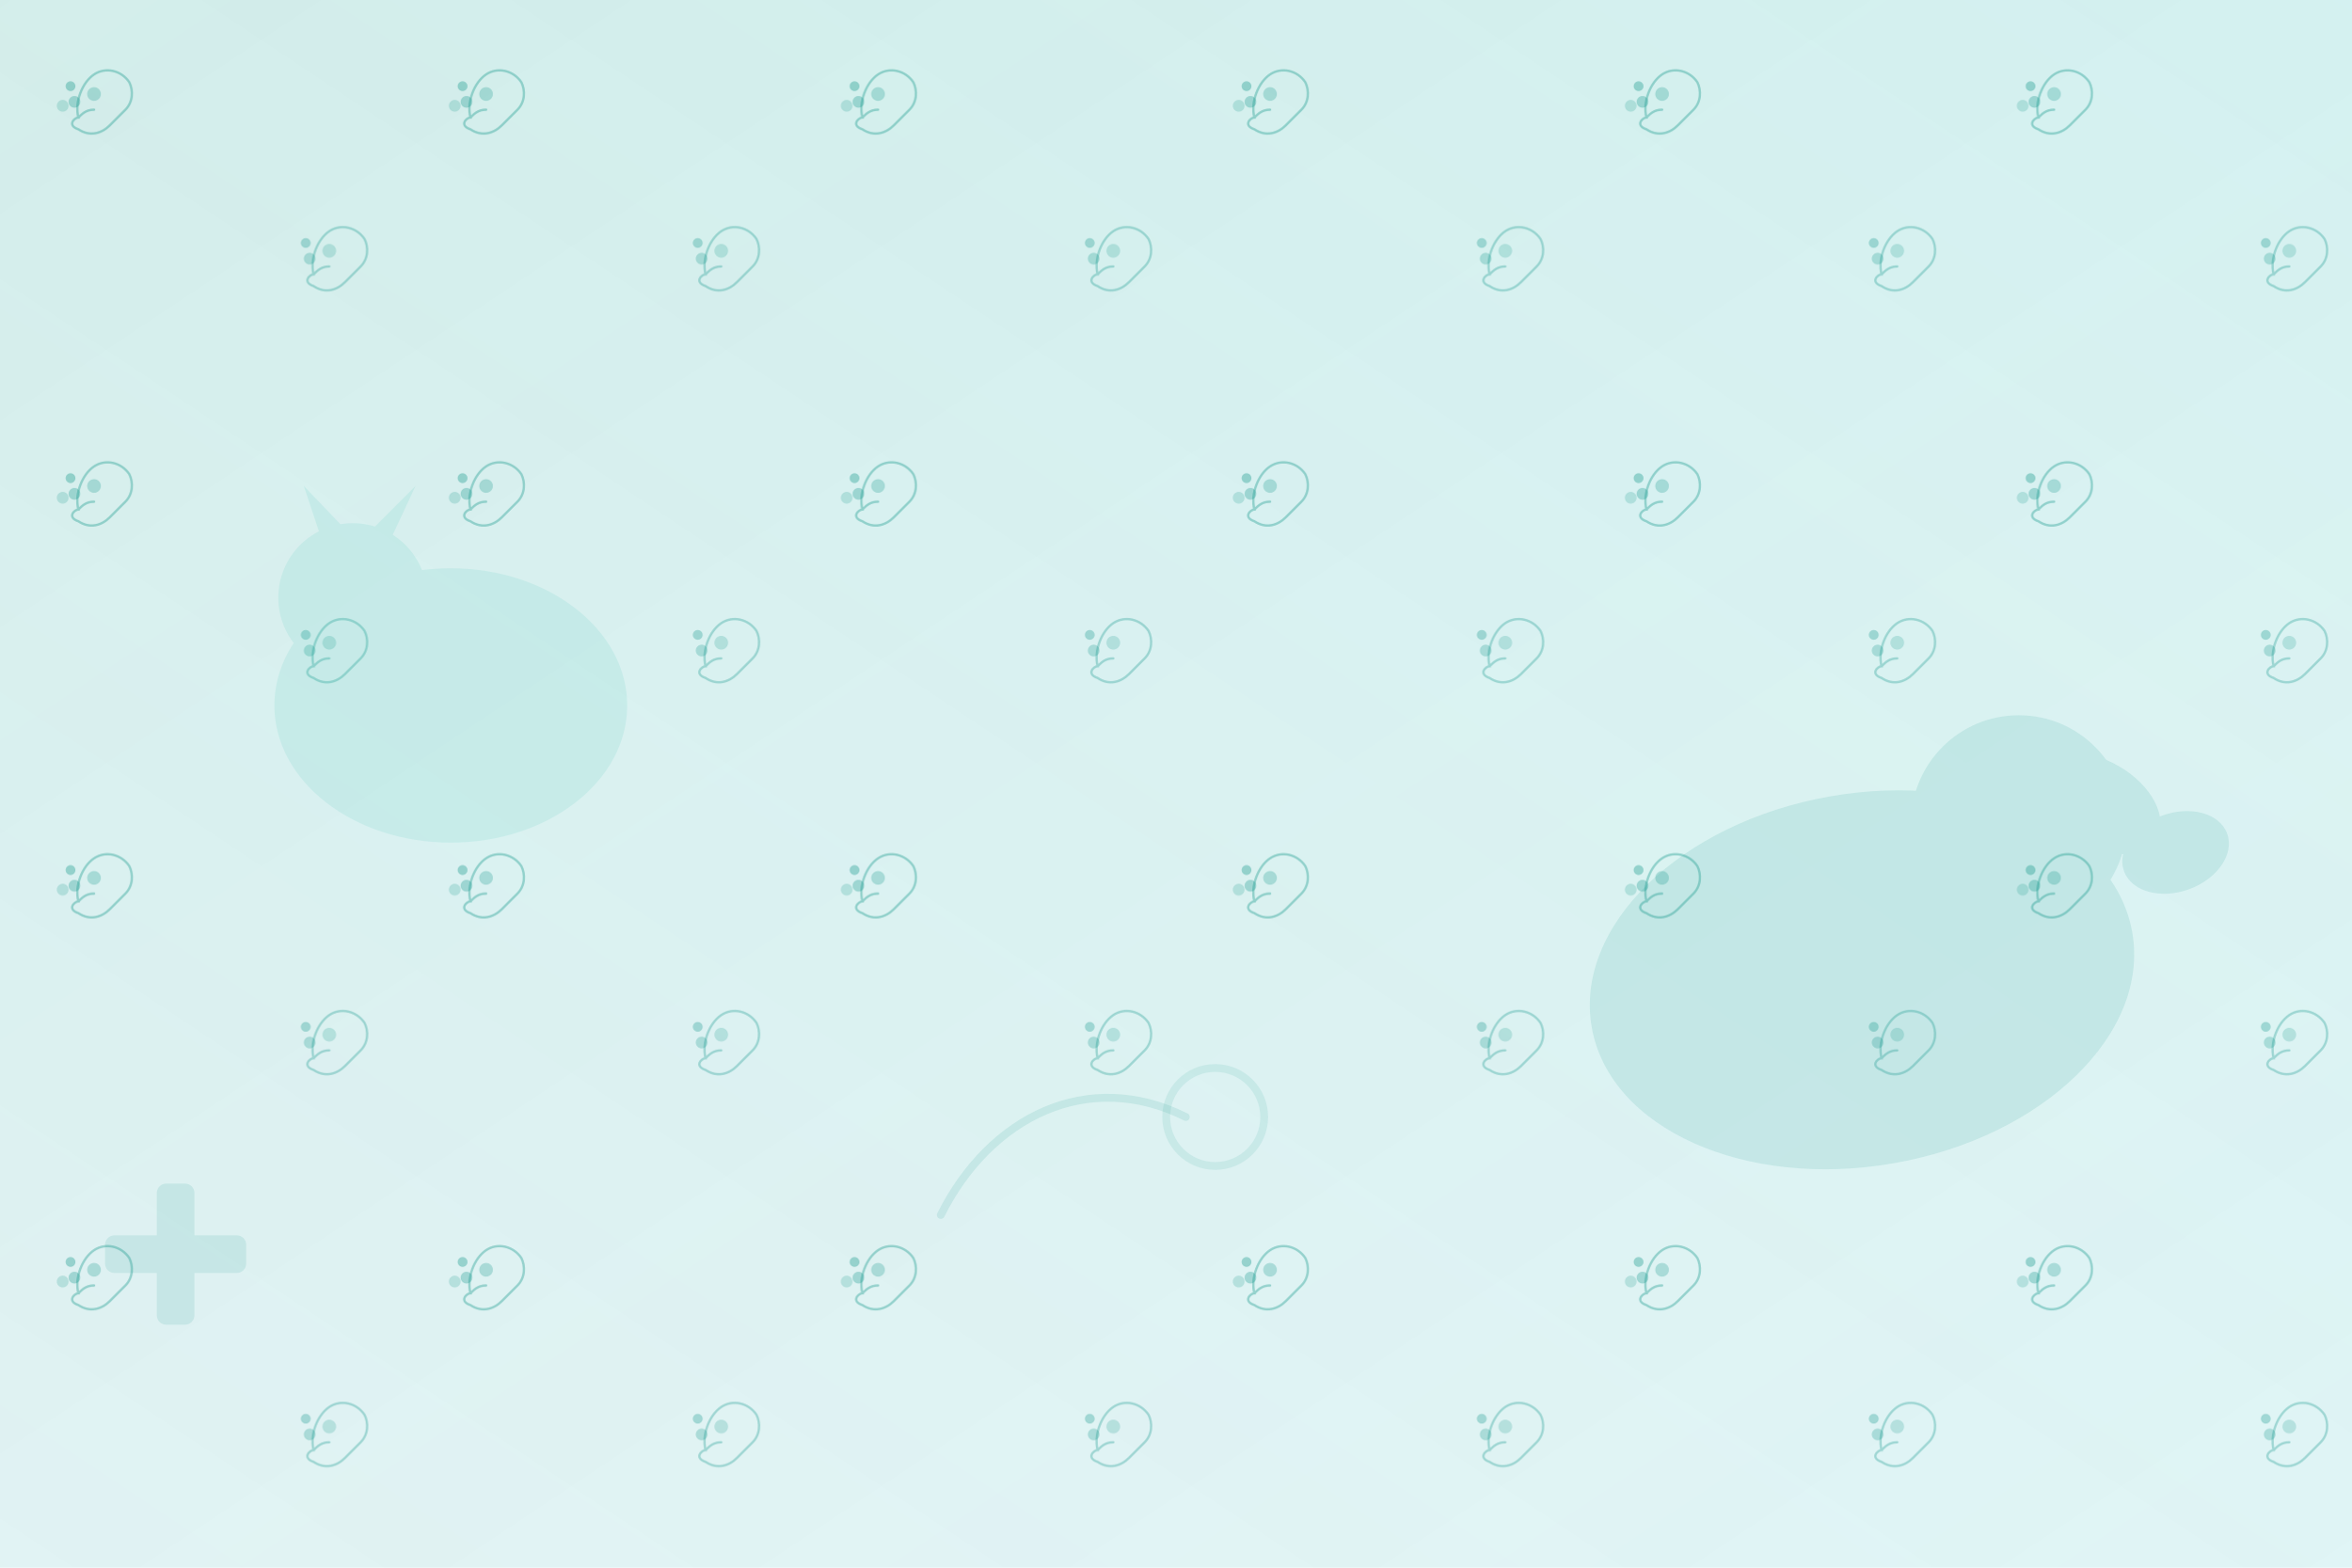
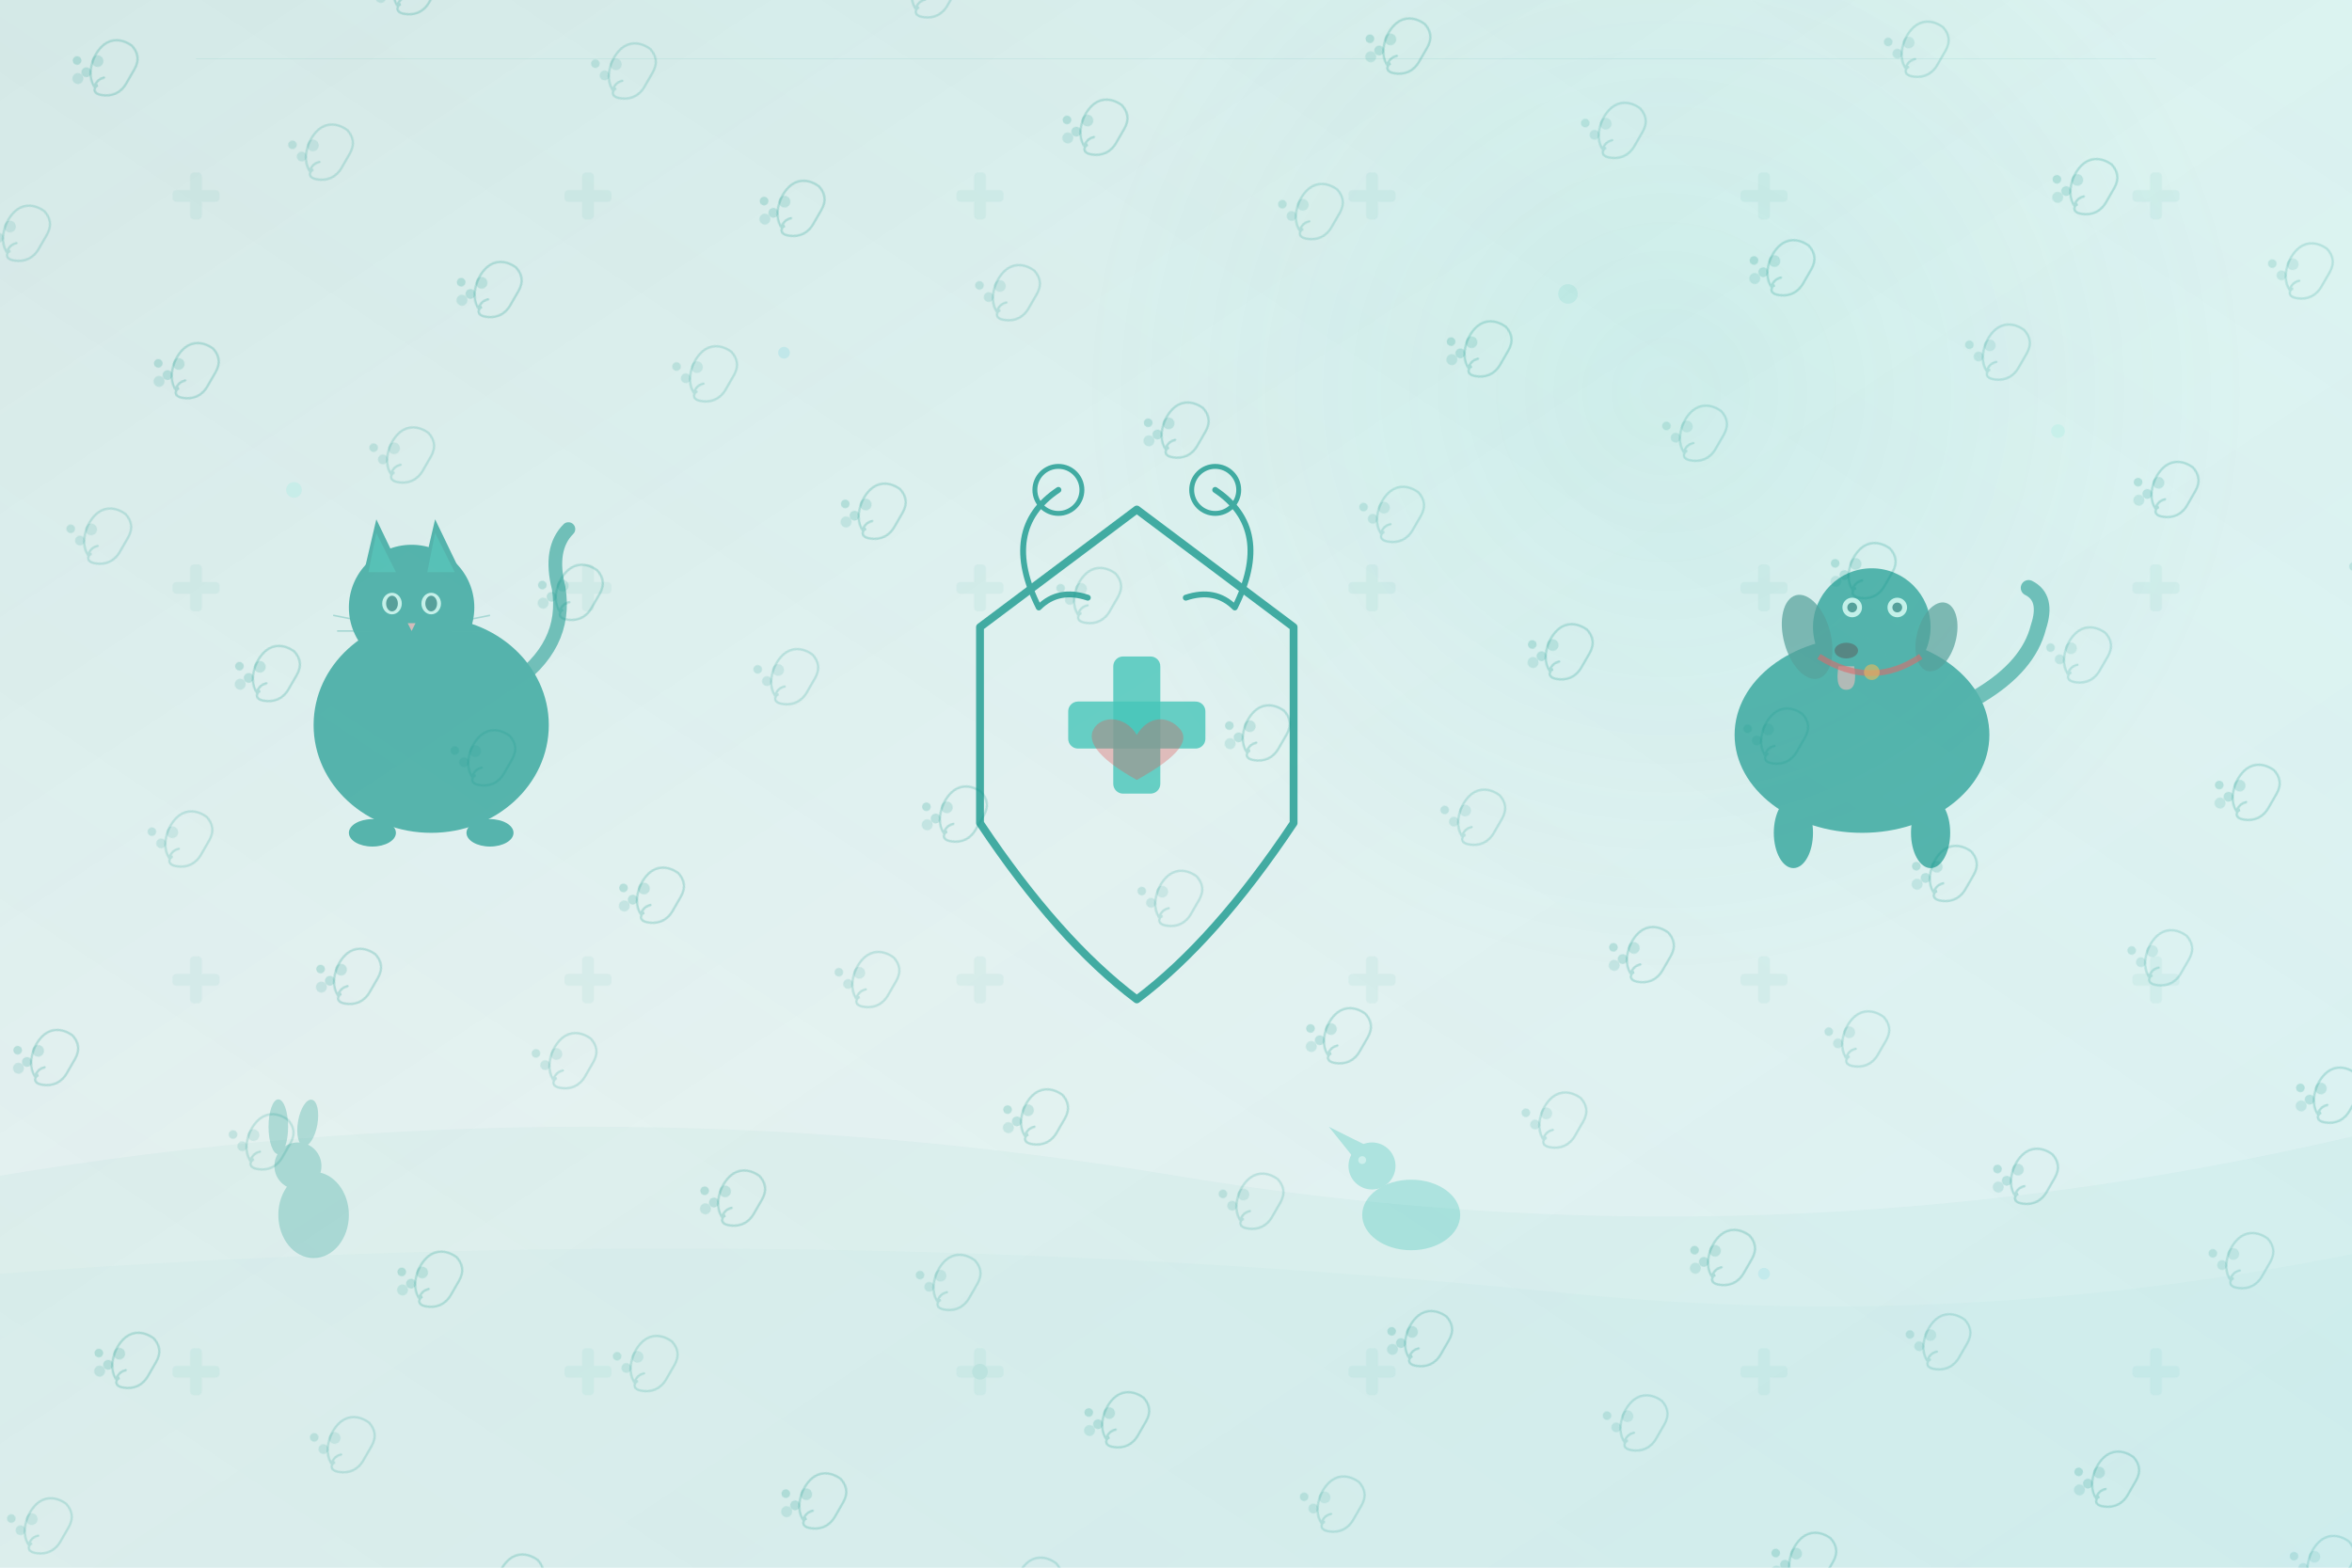
<svg xmlns="http://www.w3.org/2000/svg" viewBox="0 0 1200 800" fill="none">
  <defs>
-     <pattern id="paws2" x="0" y="0" width="200" height="200" patternUnits="userSpaceOnUse">
-       <path d="M40 60c-2-8 2-18 8-22s14-2 18 4c2 4 2 10-2 14l-8 8c-4 4-10 6-16 2-6-2-2-6 0-6zm0 0c2-2 4-4 8-4" stroke="#0D9488" stroke-width="1.2" stroke-linecap="round" opacity="0.35" />
-       <circle cx="38" cy="52" r="3" fill="#0D9488" opacity="0.3" />
-       <circle cx="48" cy="48" r="3.5" fill="#0D9488" opacity="0.25" />
-       <circle cx="36" cy="44" r="2.5" fill="#0D9488" opacity="0.35" />
-       <circle cx="32" cy="54" r="3" fill="#0D9488" opacity="0.2" />
-       <path d="M160 140c-2-8 2-18 8-22s14-2 18 4c2 4 2 10-2 14l-8 8c-4 4-10 6-16 2-6-2-2-6 0-6zm0 0c2-2 4-4 8-4" stroke="#0D9488" stroke-width="1.2" stroke-linecap="round" opacity="0.3" />
-       <circle cx="158" cy="132" r="3" fill="#0D9488" opacity="0.25" />
-       <circle cx="168" cy="128" r="3.5" fill="#0D9488" opacity="0.2" />
-       <circle cx="156" cy="124" r="2.5" fill="#0D9488" opacity="0.3" />
+     <linearGradient id="vetGrad1" x1="0" y1="0" x2="1" y2="1">
+       <stop offset="0%" stop-color="#0F766E" stop-opacity="0.12" />
+       <stop offset="50%" stop-color="#0D9488" stop-opacity="0.06" />
+       <stop offset="100%" stop-color="#06B6D4" stop-opacity="0.08" />
+     </linearGradient>
+     <linearGradient id="vetGrad2" x1="1" y1="0" x2="0" y2="1">
+       <stop offset="0%" stop-color="#14B8A6" stop-opacity="0.10" />
+       <stop offset="100%" stop-color="#0F766E" stop-opacity="0.04" />
+     </linearGradient>
+     <linearGradient id="vetGlow" x1="0" y1="0" x2="0" y2="1">
+       <stop offset="0%" stop-color="#5EEAD4" stop-opacity="0.15" />
+       <stop offset="100%" stop-color="#06B6D4" stop-opacity="0.02" />
+     </linearGradient>
+     <radialGradient id="sunGlow" cx="850" cy="200" r="300" gradientUnits="userSpaceOnUse">
+       <stop offset="0%" stop-color="#14B8A6" stop-opacity="0.08" />
+       <stop offset="100%" stop-color="#14B8A6" stop-opacity="0" />
+     </radialGradient>
+     <pattern id="pawPrints" x="0" y="0" width="160" height="160" patternUnits="userSpaceOnUse" patternTransform="rotate(-15)">
+       <path d="M35 55c-2-6 2-14 8-18s12-2 16 3c2 4 2 8-2 12l-6 6c-3 3-8 5-14 2-4-2-2-5 0-5zm0 0c2-2 3-3 6-3" stroke="#0D9488" stroke-width="1.2" stroke-linecap="round" opacity="0.22" />
+       <circle cx="33" cy="47" r="2.5" fill="#0D9488" opacity="0.18" />
+       <circle cx="40" cy="43" r="3" fill="#0D9488" opacity="0.16" />
+       <circle cx="30" cy="40" r="2.2" fill="#0D9488" opacity="0.20" />
+       <circle cx="28" cy="49" r="2.8" fill="#0D9488" opacity="0.14" />
+       <path d="M130 125c-2-6 2-14 8-18s12-2 16 3c2 4 2 8-2 12l-6 6c-3 3-8 5-14 2-4-2-2-5 0-5zm0 0c2-2 3-3 6-3" stroke="#0D9488" stroke-width="1.2" stroke-linecap="round" opacity="0.18" />
+       <circle cx="128" cy="117" r="2.5" fill="#0D9488" opacity="0.14" />
+       <circle cx="135" cy="113" r="3" fill="#0D9488" opacity="0.12" />
+       <circle cx="125" cy="110" r="2.2" fill="#0D9488" opacity="0.16" />
    </pattern>
-     <linearGradient id="vetGradA" x1="0" y1="0" x2="1" y2="1">
-       <stop offset="0%" stop-color="#0D9488" stop-opacity="0.12" />
-       <stop offset="100%" stop-color="#06B6D4" stop-opacity="0.06" />
-     </linearGradient>
-     <linearGradient id="vetGradB" x1="1" y1="0" x2="0" y2="1">
-       <stop offset="0%" stop-color="#14B8A6" stop-opacity="0.10" />
-       <stop offset="100%" stop-color="#0D9488" stop-opacity="0.04" />
-     </linearGradient>
+     <pattern id="crossPattern" x="0" y="0" width="200" height="200" patternUnits="userSpaceOnUse">
+       <g opacity="0.06" transform="translate(100, 100)">
+         <rect x="-3" y="-12" width="6" height="24" rx="2" fill="#0D9488" />
+         <rect x="-12" y="-3" width="24" height="6" rx="2" fill="#0D9488" />
+       </g>
+     </pattern>
  </defs>
-   <rect width="1200" height="800" fill="url(#vetGradA)" />
-   <rect width="1200" height="800" fill="url(#vetGradB)" />
-   <rect width="1200" height="800" fill="url(#paws2)" />
-   <g opacity="0.12">
-     <ellipse cx="950" cy="500" rx="140" ry="95" fill="#0D9488" transform="rotate(-10 950 500)" />
-     <circle cx="1030" cy="420" r="55" fill="#0D9488" />
-     <ellipse cx="1070" cy="410" rx="35" ry="22" fill="#0D9488" transform="rotate(30 1070 410)" />
-     <ellipse cx="1110" cy="435" rx="28" ry="20" fill="#0D9488" transform="rotate(-20 1110 435)" />
+   <rect width="1200" height="800" fill="url(#vetGrad1)" />
+   <rect width="1200" height="800" fill="url(#vetGrad2)" />
+   <rect width="1200" height="800" fill="url(#sunGlow)" />
+   <rect width="1200" height="800" fill="url(#pawPrints)" />
+   <rect width="1200" height="800" fill="url(#crossPattern)" />
+   <path d="M0 600 Q300 550 600 600 Q900 650 1200 580 L1200 800 L0 800 Z" fill="#0D9488" opacity="0.04" />
+   <path d="M0 650 Q400 620 800 660 Q1000 680 1200 640 L1200 800 L0 800 Z" fill="#14B8A6" opacity="0.03" />
+   <g transform="translate(220, 310)" opacity="0.65">
+     <ellipse cx="0" cy="60" rx="60" ry="55" fill="#0D9488" />
+     <circle cx="-10" cy="0" r="32" fill="#0D9488" />
+     <path d="M-35 -15 L-28 -45 L-15 -18" fill="#0D9488" />
+     <path d="M-5 -15 L2 -45 L15 -18" fill="#0D9488" />
+     <path d="M-32 -18 L-28 -38 L-18-18" fill="#14B8A6" opacity="0.6" />
+     <path d="M-2 -18 L2 -38 L12 -18" fill="#14B8A6" opacity="0.6" />
+     <ellipse cx="-20" cy="-2" rx="5" ry="5.5" fill="#CCFBF1" opacity="0.9" />
+     <ellipse cx="-20" cy="-2" rx="3" ry="4" fill="#0F766E" />
+     <ellipse cx="0" cy="-2" rx="5" ry="5.5" fill="#CCFBF1" opacity="0.9" />
+     <ellipse cx="0" cy="-2" rx="3" ry="4" fill="#0F766E" />
+     <path d="M-12 8 L-10 12 L-8 8" fill="#FCA5A5" opacity="0.8" />
+     <line x1="-30" y1="8" x2="-50" y2="4" stroke="#0D9488" stroke-width="0.8" opacity="0.4" />
+     <line x1="-30" y1="12" x2="-48" y2="12" stroke="#0D9488" stroke-width="0.8" opacity="0.4" />
+     <line x1="10" y1="8" x2="30" y2="4" stroke="#0D9488" stroke-width="0.8" opacity="0.4" />
+     <line x1="10" y1="12" x2="28" y2="12" stroke="#0D9488" stroke-width="0.8" opacity="0.4" />
+     <path d="M40 40 Q70 20 65 -10 Q60 -30 70 -40" stroke="#0D9488" stroke-width="7" fill="none" stroke-linecap="round" opacity="0.8" />
+     <ellipse cx="-30" cy="115" rx="12" ry="7" fill="#0D9488" />
+     <ellipse cx="30" cy="115" rx="12" ry="7" fill="#0D9488" />
  </g>
-   <g opacity="0.10">
-     <ellipse cx="230" cy="360" rx="90" ry="70" fill="#14B8A6" />
-     <circle cx="180" cy="305" r="38" fill="#14B8A6" />
-     <path d="M165 278 L155 248 L178 272" fill="#14B8A6" />
-     <path d="M198 278 L212 248 L188 272" fill="#14B8A6" />
+   <g transform="translate(940, 300)" opacity="0.65">
+     <ellipse cx="10" cy="75" rx="65" ry="50" fill="#0D9488" />
+     <circle cx="15" cy="20" r="30" fill="#0D9488" />
+     <ellipse cx="5" cy="38" rx="18" ry="14" fill="#0D9488" opacity="0.8" />
+     <ellipse cx="-18" cy="25" rx="12" ry="22" fill="#0F766E" opacity="0.7" transform="rotate(-15 -18 25)" />
+     <ellipse cx="48" cy="25" rx="10" ry="18" fill="#0F766E" opacity="0.7" transform="rotate(15 48 25)" />
+     <circle cx="5" cy="10" r="5" fill="#CCFBF1" opacity="0.9" />
+     <circle cx="5" cy="10" r="2.5" fill="#0F766E" />
+     <circle cx="28" cy="10" r="5" fill="#CCFBF1" opacity="0.9" />
+     <circle cx="28" cy="10" r="2.5" fill="#0F766E" />
+     <ellipse cx="2" cy="32" rx="6" ry="4" fill="#134E4A" />
+     <path d="M-2 40 Q-4 52 2 52 Q8 52 6 40" fill="#FCA5A5" opacity="0.6" />
+     <path d="M70 55 Q95 40 100 20 Q105 5 95 0" stroke="#0D9488" stroke-width="8" fill="none" stroke-linecap="round" opacity="0.8" />
+     <ellipse cx="-25" cy="125" rx="10" ry="18" fill="#0D9488" />
+     <ellipse cx="45" cy="125" rx="10" ry="18" fill="#0D9488" />
+     <path d="M-12 35 Q15 52 40 35" stroke="#DC2626" stroke-width="3" fill="none" opacity="0.6" />
+     <circle cx="15" cy="43" r="4" fill="#F59E0B" opacity="0.6" />
  </g>
-   <g transform="translate(80, 580) scale(1.2)" opacity="0.12">
-     <rect x="0" y="20" width="16" height="60" rx="4" fill="#0D9488" />
-     <rect x="0" y="20" width="16" height="60" rx="4" fill="#0D9488" transform="rotate(90 8 50)" />
+   <g transform="translate(580, 380)" opacity="0.75">
+     <path d="M0 -120 L80 -60 L80 40 Q40 100 0 130 Q-40 100 -80 40 L-80 -60 Z" fill="none" stroke="#0D9488" stroke-width="4" stroke-linejoin="round" />
+     <g transform="translate(0, -10)">
+       <rect x="-12" y="-35" width="24" height="70" rx="5" fill="#14B8A6" opacity="0.8" />
+       <rect x="-35" y="-12" width="70" height="24" rx="5" fill="#14B8A6" opacity="0.8" />
+     </g>
+     <path d="M-50 -70 Q-70 -110 -40 -130 M-50 -70 Q-40 -80 -25 -75" stroke="#0D9488" stroke-width="3" fill="none" stroke-linecap="round" />
+     <circle cx="-40" cy="-130" r="12" fill="none" stroke="#0D9488" stroke-width="2.5" />
+     <path d="M50 -70 Q70 -110 40-130 M50 -70 Q40-80 25-75" stroke="#0D9488" stroke-width="3" fill="none" stroke-linecap="round" />
+     <circle cx="40" cy="-130" r="12" fill="none" stroke="#0D9488" stroke-width="2.5" />
+     <path d="M0 -5c-6-10-18-10-22-3s4 16 22 26c18-10 28-19 22-26s-16-7-22 3z" fill="#DC2626" opacity="0.35" />
  </g>
-   <path d="M480 620c25-50 75-75 125-50" stroke="#0D9488" stroke-width="4" stroke-linecap="round" opacity="0.12" />
-   <circle cx="620" cy="570" r="25" stroke="#0D9488" stroke-width="4" opacity="0.10" />
+   <g transform="translate(720, 600)" opacity="0.25">
+     <ellipse cx="0" cy="20" rx="25" ry="18" fill="#14B8A6" />
+     <circle cx="-20" cy="-5" r="12" fill="#14B8A6" />
+     <path d="M-30 -10 L-42 -25 L-22 -15" fill="#14B8A6" />
+     <circle cx="-25" cy="-8" r="2" fill="#CCFBF1" opacity="0.7" />
+   </g>
+   <g transform="translate(160, 600)" opacity="0.25">
+     <ellipse cx="0" cy="20" rx="18" ry="22" fill="#0D9488" />
+     <circle cx="-8" cy="-5" r="12" fill="#0D9488" />
+     <ellipse cx="-18" cy="-25" rx="5" ry="14" fill="#0D9488" />
+     <ellipse cx="-3" cy="-27" rx="5" ry="12" fill="#0D9488" transform="rotate(10 -3 -27)" />
+   </g>
+   <circle cx="150" cy="250" r="4" fill="#5EEAD4" opacity="0.15" />
+   <circle cx="400" cy="180" r="3" fill="#06B6D4" opacity="0.12" />
+   <circle cx="800" cy="150" r="5" fill="#14B8A6" opacity="0.10" />
+   <circle cx="1050" cy="220" r="3.5" fill="#5EEAD4" opacity="0.13" />
+   <circle cx="500" cy="700" r="4" fill="#0D9488" opacity="0.08" />
+   <circle cx="900" cy="650" r="3" fill="#06B6D4" opacity="0.10" />
+   <line x1="100" y1="30" x2="1100" y2="30" stroke="#0D9488" stroke-width="0.5" opacity="0.08" />
</svg>
